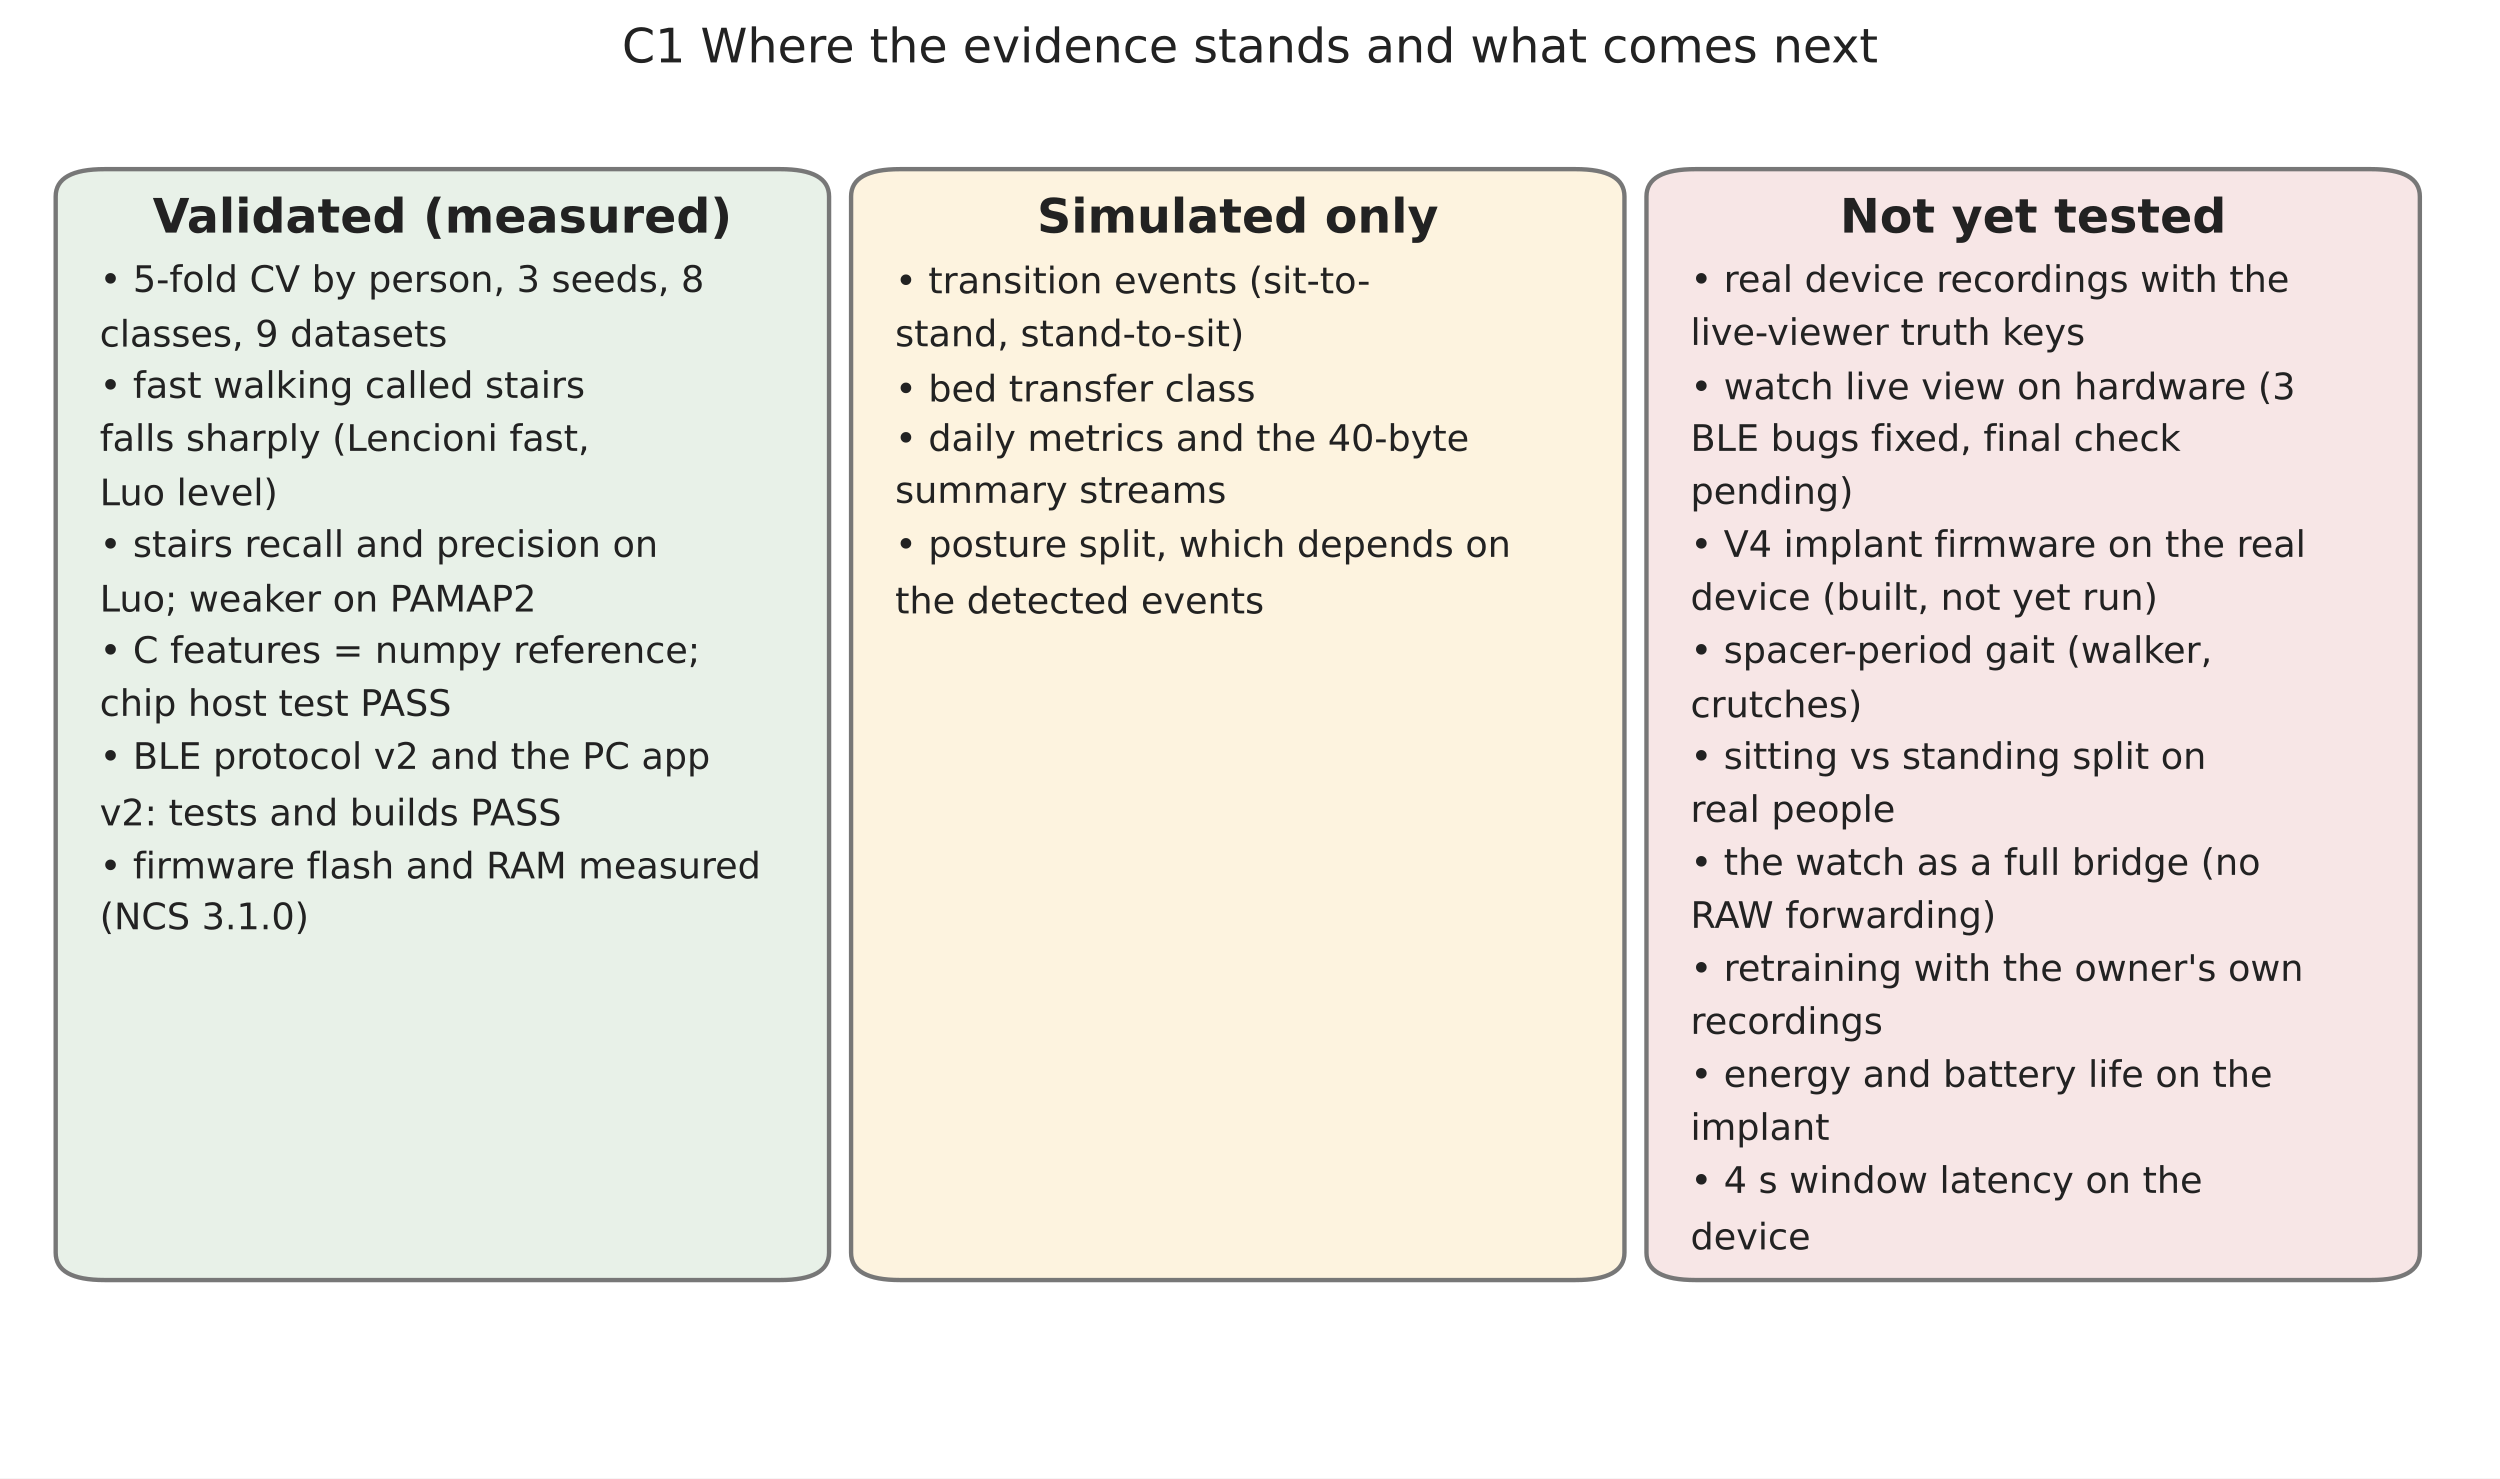
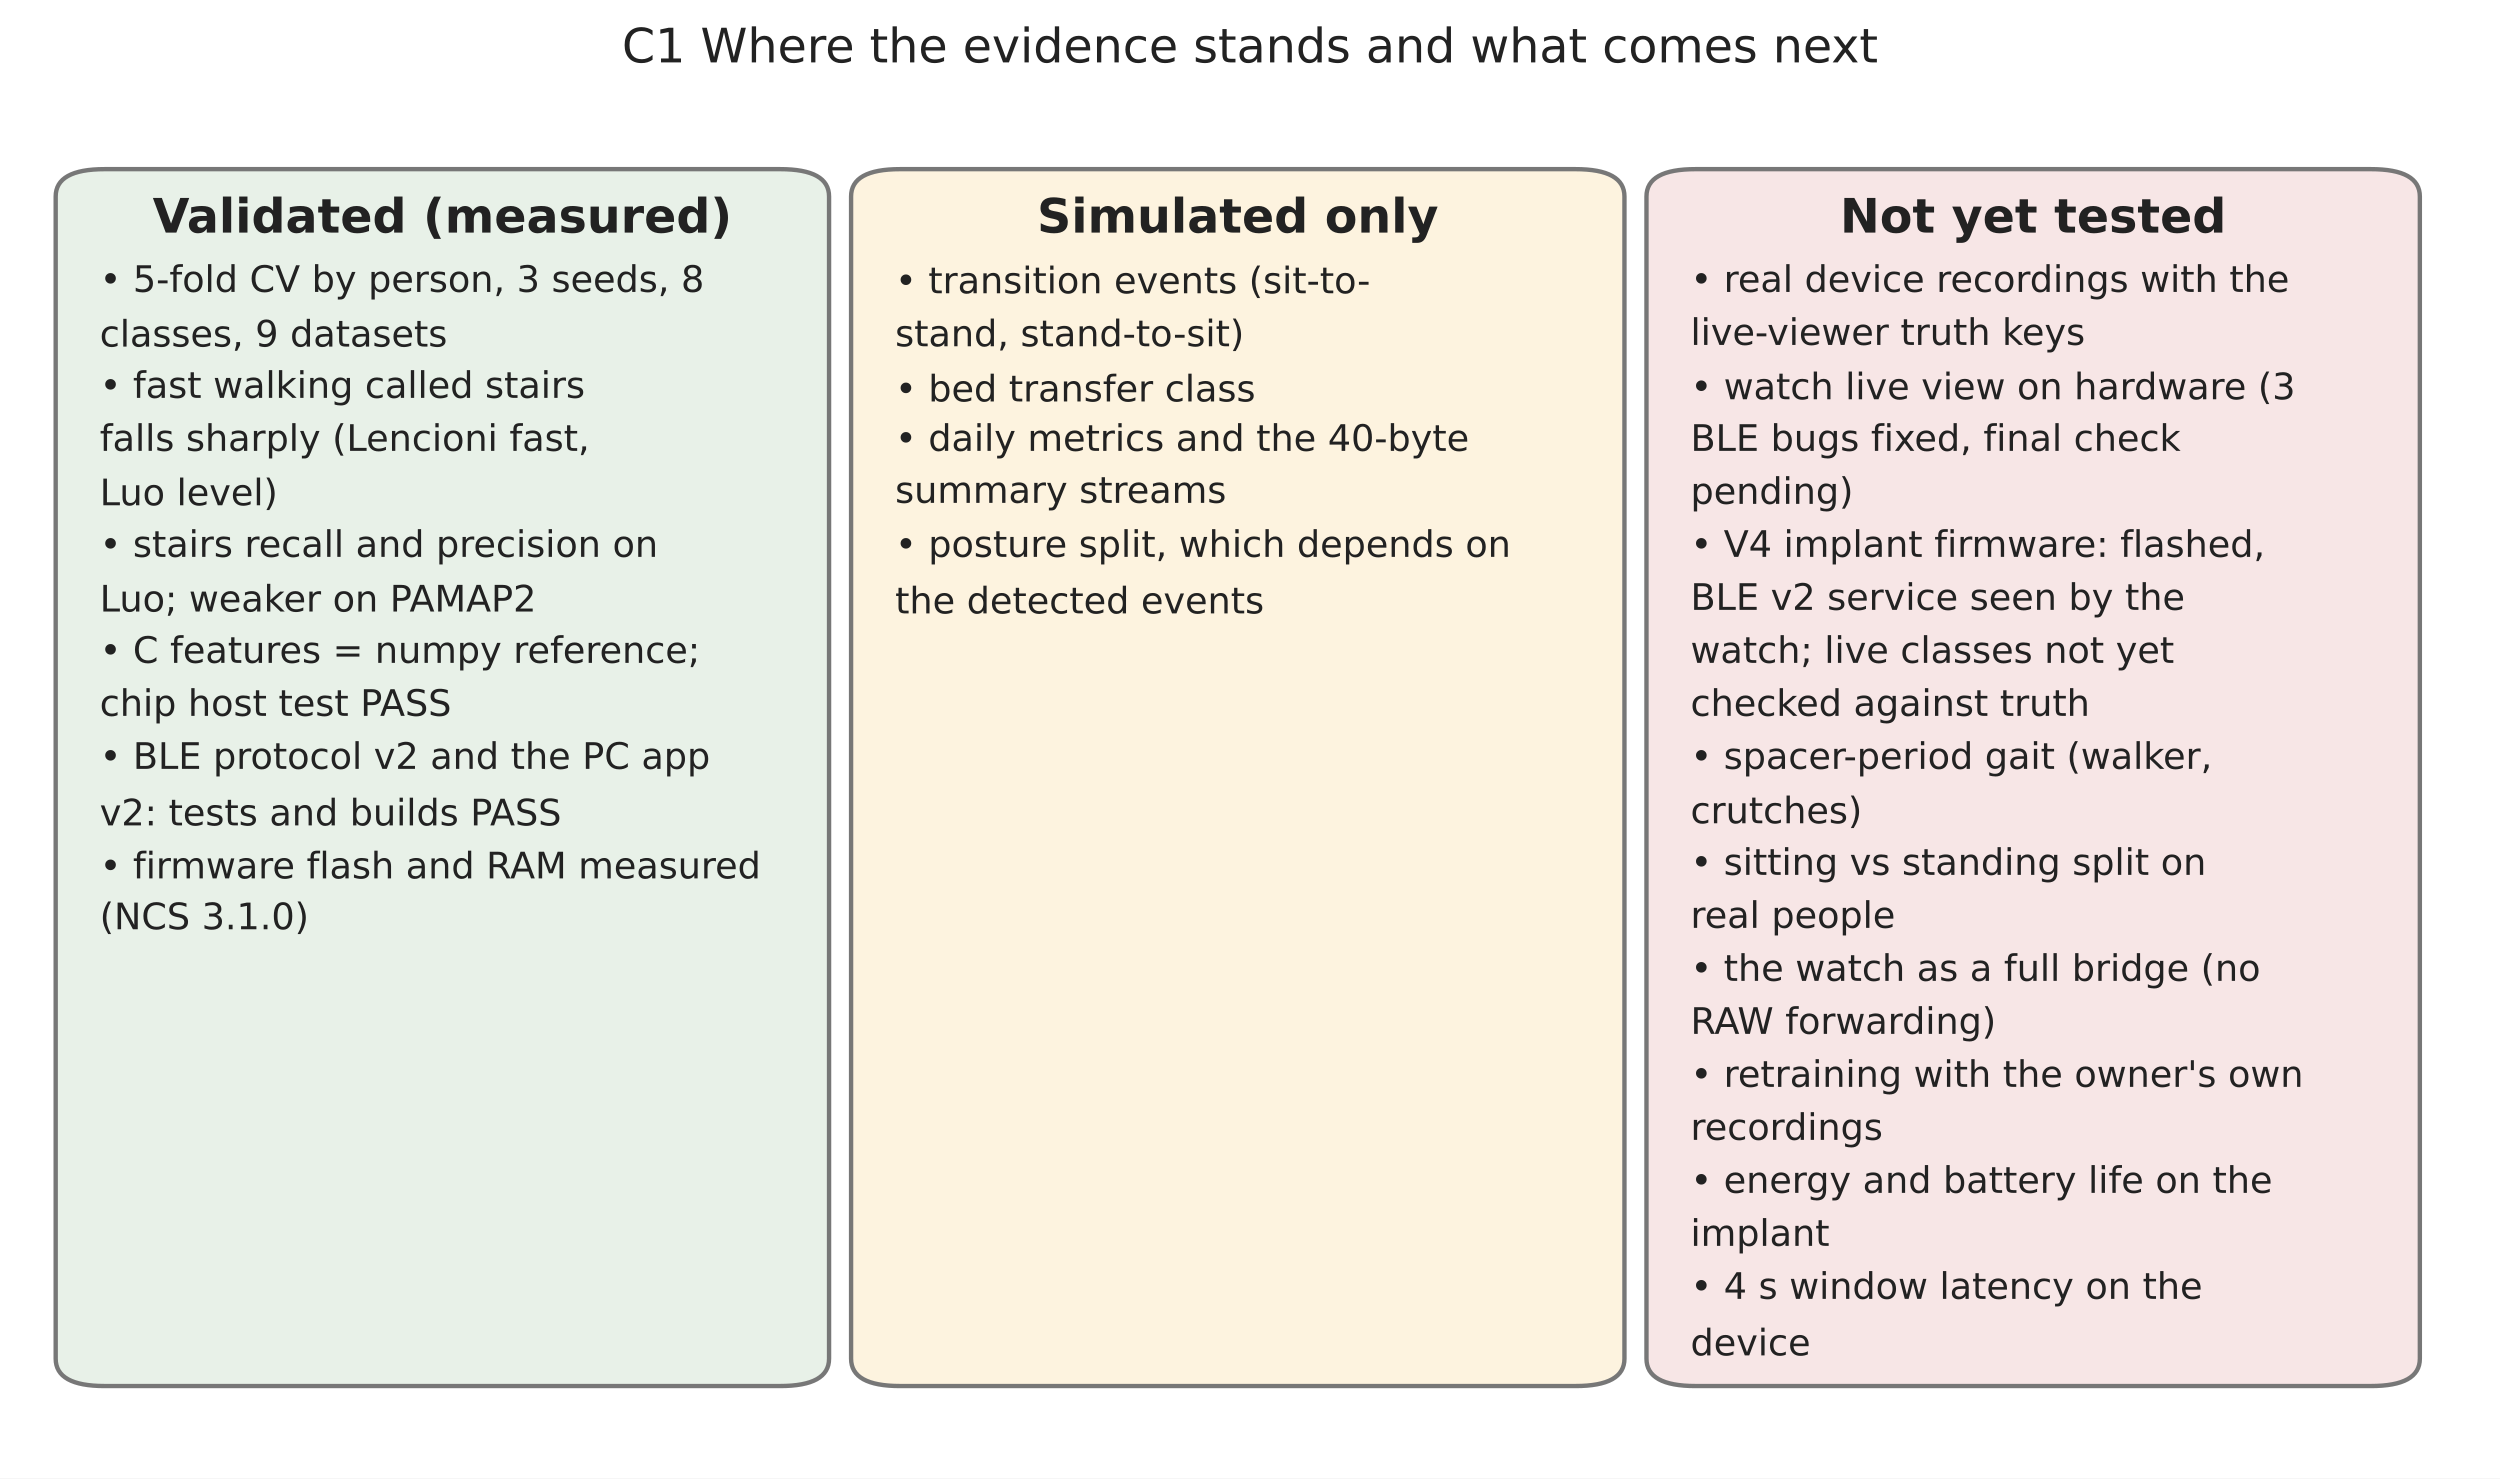
<svg xmlns="http://www.w3.org/2000/svg" width="684pt" height="404.498pt" viewBox="0 0 684 404.498" version="1.1">
  <defs>
    <style type="text/css">*{stroke-linejoin: round; stroke-linecap: butt}</style>
  </defs>
  <g id="figure_1">
    <g id="patch_1">
      <path d="M 0 404.498  L 684 404.498  L 684 0  L 0 0  z " style="fill: #ffffff" />
    </g>
    <g id="axes_1">
      <g id="patch_2">
-         <path d="M 28.627 350.22  L 213.437 350.22  Q 226.829 350.22 226.829 342.736  L 226.829 53.764  Q 226.829 46.28 213.437 46.28  L 28.627 46.28  Q 15.235 46.28 15.235 53.764  L 15.235 342.736  Q 15.235 350.22 28.627 350.22  z " clip-path="url(#p11945c7bc3)" style="fill: #e8f1e8; stroke: #777777; stroke-width: 1.2; stroke-linejoin: miter" />
+         <path d="M 28.627 379.22  L 213.437 379.22  Q 226.829 379.22 226.829 371.736  L 226.829 53.764  Q 226.829 46.28 213.437 46.28  L 28.627 46.28  Q 15.235 46.28 15.235 53.764  L 15.235 371.736  Q 15.235 379.22 28.627 379.22  z " clip-path="url(#pc975910997)" style="fill: #e8f1e8; stroke: #777777; stroke-width: 1.2; stroke-linejoin: miter" />
      </g>
      <g id="patch_3">
-         <path d="M 246.247 350.22  L 431.057 350.22  Q 444.449 350.22 444.449 342.736  L 444.449 53.764  Q 444.449 46.28 431.057 46.28  L 246.247 46.28  Q 232.855 46.28 232.855 53.764  L 232.855 342.736  Q 232.855 350.22 246.247 350.22  z " clip-path="url(#p11945c7bc3)" style="fill: #fdf3df; stroke: #777777; stroke-width: 1.2; stroke-linejoin: miter" />
+         <path d="M 246.247 379.22  L 431.057 379.22  Q 444.449 379.22 444.449 371.736  L 444.449 53.764  Q 444.449 46.28 431.057 46.28  L 246.247 46.28  Q 232.855 46.28 232.855 53.764  L 232.855 371.736  Q 232.855 379.22 246.247 379.22  z " clip-path="url(#pc975910997)" style="fill: #fdf3df; stroke: #777777; stroke-width: 1.2; stroke-linejoin: miter" />
      </g>
      <g id="patch_4">
-         <path d="M 463.867 350.22  L 648.677 350.22  Q 662.069 350.22 662.069 342.736  L 662.069 53.764  Q 662.069 46.28 648.677 46.28  L 463.867 46.28  Q 450.475 46.28 450.475 53.764  L 450.475 342.736  Q 450.475 350.22 463.867 350.22  z " clip-path="url(#p11945c7bc3)" style="fill: #f7e6e6; stroke: #777777; stroke-width: 1.2; stroke-linejoin: miter" />
+         <path d="M 463.867 379.22  L 648.677 379.22  Q 662.069 379.22 662.069 371.736  L 662.069 53.764  Q 662.069 46.28 648.677 46.28  L 463.867 46.28  Q 450.475 46.28 450.475 53.764  L 450.475 371.736  Q 450.475 379.22 463.867 379.22  z " clip-path="url(#pc975910997)" style="fill: #f7e6e6; stroke: #777777; stroke-width: 1.2; stroke-linejoin: miter" />
      </g>
      <g id="text_1">
        <text style="font-weight: 700; font-size: 13px; font-family: 'DejaVu Sans', 'Bitstream Vera Sans', 'Computer Modern Sans Serif', 'Lucida Grande', 'Verdana', 'Geneva', 'Lucid', 'Arial', 'Helvetica', 'Avant Garde', sans-serif; text-anchor: middle; fill: #222222" x="121.032" y="63.642" transform="rotate(-0 121.032 63.64198)">Validated (measured)</text>
      </g>
      <g id="text_2">
        <text style="font-size: 10px; font-family: 'DejaVu Sans', 'Bitstream Vera Sans', 'Computer Modern Sans Serif', 'Lucida Grande', 'Verdana', 'Geneva', 'Lucid', 'Arial', 'Helvetica', 'Avant Garde', sans-serif; fill: #222222" transform="translate(27.288 79.86484)">•  5-fold CV by person, 3 seeds, 8</text>
        <text style="font-size: 10px; font-family: 'DejaVu Sans', 'Bitstream Vera Sans', 'Computer Modern Sans Serif', 'Lucida Grande', 'Verdana', 'Geneva', 'Lucid', 'Arial', 'Helvetica', 'Avant Garde', sans-serif; fill: #222222" transform="translate(27.288 94.82344)">   classes, 9 datasets</text>
        <text style="font-size: 10px; font-family: 'DejaVu Sans', 'Bitstream Vera Sans', 'Computer Modern Sans Serif', 'Lucida Grande', 'Verdana', 'Geneva', 'Lucid', 'Arial', 'Helvetica', 'Avant Garde', sans-serif; fill: #222222" transform="translate(27.288 108.8648)">•  fast walking called stairs</text>
        <text style="font-size: 10px; font-family: 'DejaVu Sans', 'Bitstream Vera Sans', 'Computer Modern Sans Serif', 'Lucida Grande', 'Verdana', 'Geneva', 'Lucid', 'Arial', 'Helvetica', 'Avant Garde', sans-serif; fill: #222222" transform="translate(27.288 123.3648)">   falls sharply (Lencioni fast,</text>
        <text style="font-size: 10px; font-family: 'DejaVu Sans', 'Bitstream Vera Sans', 'Computer Modern Sans Serif', 'Lucida Grande', 'Verdana', 'Geneva', 'Lucid', 'Arial', 'Helvetica', 'Avant Garde', sans-serif; fill: #222222" transform="translate(27.288 138.2453)">   Luo level)</text>
        <text style="font-size: 10px; font-family: 'DejaVu Sans', 'Bitstream Vera Sans', 'Computer Modern Sans Serif', 'Lucida Grande', 'Verdana', 'Geneva', 'Lucid', 'Arial', 'Helvetica', 'Avant Garde', sans-serif; fill: #222222" transform="translate(27.288 152.3648)">•  stairs recall and precision on</text>
        <text style="font-size: 10px; font-family: 'DejaVu Sans', 'Bitstream Vera Sans', 'Computer Modern Sans Serif', 'Lucida Grande', 'Verdana', 'Geneva', 'Lucid', 'Arial', 'Helvetica', 'Avant Garde', sans-serif; fill: #222222" transform="translate(27.288 167.3234)">   Luo; weaker on PAMAP2</text>
        <text style="font-size: 10px; font-family: 'DejaVu Sans', 'Bitstream Vera Sans', 'Computer Modern Sans Serif', 'Lucida Grande', 'Verdana', 'Geneva', 'Lucid', 'Arial', 'Helvetica', 'Avant Garde', sans-serif; fill: #222222" transform="translate(27.288 181.3648)">•  C features = numpy reference;</text>
        <text style="font-size: 10px; font-family: 'DejaVu Sans', 'Bitstream Vera Sans', 'Computer Modern Sans Serif', 'Lucida Grande', 'Verdana', 'Geneva', 'Lucid', 'Arial', 'Helvetica', 'Avant Garde', sans-serif; fill: #222222" transform="translate(27.288 195.8648)">   chip host test PASS</text>
        <text style="font-size: 10px; font-family: 'DejaVu Sans', 'Bitstream Vera Sans', 'Computer Modern Sans Serif', 'Lucida Grande', 'Verdana', 'Geneva', 'Lucid', 'Arial', 'Helvetica', 'Avant Garde', sans-serif; fill: #222222" transform="translate(27.288 210.3648)">•  BLE protocol v2 and the PC app</text>
        <text style="font-size: 10px; font-family: 'DejaVu Sans', 'Bitstream Vera Sans', 'Computer Modern Sans Serif', 'Lucida Grande', 'Verdana', 'Geneva', 'Lucid', 'Arial', 'Helvetica', 'Avant Garde', sans-serif; fill: #222222" transform="translate(27.288 225.8336)">   v2: tests and builds PASS</text>
        <text style="font-size: 10px; font-family: 'DejaVu Sans', 'Bitstream Vera Sans', 'Computer Modern Sans Serif', 'Lucida Grande', 'Verdana', 'Geneva', 'Lucid', 'Arial', 'Helvetica', 'Avant Garde', sans-serif; fill: #222222" transform="translate(27.288 240.3336)">•  firmware flash and RAM measured</text>
        <text style="font-size: 10px; font-family: 'DejaVu Sans', 'Bitstream Vera Sans', 'Computer Modern Sans Serif', 'Lucida Grande', 'Verdana', 'Geneva', 'Lucid', 'Arial', 'Helvetica', 'Avant Garde', sans-serif; fill: #222222" transform="translate(27.288 254.2398)">   (NCS 3.1.0)</text>
      </g>
      <g id="text_3">
        <text style="font-weight: 700; font-size: 13px; font-family: 'DejaVu Sans', 'Bitstream Vera Sans', 'Computer Modern Sans Serif', 'Lucida Grande', 'Verdana', 'Geneva', 'Lucid', 'Arial', 'Helvetica', 'Avant Garde', sans-serif; text-anchor: middle; fill: #222222" x="338.652" y="63.642" transform="rotate(-0 338.652 63.64198)">Simulated only</text>
      </g>
      <g id="text_4">
        <text style="font-size: 10px; font-family: 'DejaVu Sans', 'Bitstream Vera Sans', 'Computer Modern Sans Serif', 'Lucida Grande', 'Verdana', 'Geneva', 'Lucid', 'Arial', 'Helvetica', 'Avant Garde', sans-serif; fill: #222222" transform="translate(244.908 80.24531)">•  transition events (sit-to-</text>
        <text style="font-size: 10px; font-family: 'DejaVu Sans', 'Bitstream Vera Sans', 'Computer Modern Sans Serif', 'Lucida Grande', 'Verdana', 'Geneva', 'Lucid', 'Arial', 'Helvetica', 'Avant Garde', sans-serif; fill: #222222" transform="translate(244.908 94.74531)">   stand, stand-to-sit)</text>
        <text style="font-size: 10px; font-family: 'DejaVu Sans', 'Bitstream Vera Sans', 'Computer Modern Sans Serif', 'Lucida Grande', 'Verdana', 'Geneva', 'Lucid', 'Arial', 'Helvetica', 'Avant Garde', sans-serif; fill: #222222" transform="translate(244.908 109.8336)">•  bed transfer class</text>
        <text style="font-size: 10px; font-family: 'DejaVu Sans', 'Bitstream Vera Sans', 'Computer Modern Sans Serif', 'Lucida Grande', 'Verdana', 'Geneva', 'Lucid', 'Arial', 'Helvetica', 'Avant Garde', sans-serif; fill: #222222" transform="translate(244.908 123.3648)">•  daily metrics and the 40-byte</text>
        <text style="font-size: 10px; font-family: 'DejaVu Sans', 'Bitstream Vera Sans', 'Computer Modern Sans Serif', 'Lucida Grande', 'Verdana', 'Geneva', 'Lucid', 'Arial', 'Helvetica', 'Avant Garde', sans-serif; fill: #222222" transform="translate(244.908 137.5766)">   summary streams</text>
        <text style="font-size: 10px; font-family: 'DejaVu Sans', 'Bitstream Vera Sans', 'Computer Modern Sans Serif', 'Lucida Grande', 'Verdana', 'Geneva', 'Lucid', 'Arial', 'Helvetica', 'Avant Garde', sans-serif; fill: #222222" transform="translate(244.908 152.3648)">•  posture split, which depends on</text>
        <text style="font-size: 10px; font-family: 'DejaVu Sans', 'Bitstream Vera Sans', 'Computer Modern Sans Serif', 'Lucida Grande', 'Verdana', 'Geneva', 'Lucid', 'Arial', 'Helvetica', 'Avant Garde', sans-serif; fill: #222222" transform="translate(244.908 167.8336)">   the detected events</text>
      </g>
      <g id="text_5">
        <text style="font-weight: 700; font-size: 13px; font-family: 'DejaVu Sans', 'Bitstream Vera Sans', 'Computer Modern Sans Serif', 'Lucida Grande', 'Verdana', 'Geneva', 'Lucid', 'Arial', 'Helvetica', 'Avant Garde', sans-serif; text-anchor: middle; fill: #222222" x="556.272" y="63.642" transform="rotate(-0 556.272 63.64198)">Not yet tested</text>
      </g>
      <g id="text_6">
        <text style="font-size: 10px; font-family: 'DejaVu Sans', 'Bitstream Vera Sans', 'Computer Modern Sans Serif', 'Lucida Grande', 'Verdana', 'Geneva', 'Lucid', 'Arial', 'Helvetica', 'Avant Garde', sans-serif; fill: #222222" transform="translate(462.528 79.86484)">•  real device recordings with the</text>
        <text style="font-size: 10px; font-family: 'DejaVu Sans', 'Bitstream Vera Sans', 'Computer Modern Sans Serif', 'Lucida Grande', 'Verdana', 'Geneva', 'Lucid', 'Arial', 'Helvetica', 'Avant Garde', sans-serif; fill: #222222" transform="translate(462.528 94.36484)">   live-viewer truth keys</text>
        <text style="font-size: 10px; font-family: 'DejaVu Sans', 'Bitstream Vera Sans', 'Computer Modern Sans Serif', 'Lucida Grande', 'Verdana', 'Geneva', 'Lucid', 'Arial', 'Helvetica', 'Avant Garde', sans-serif; fill: #222222" transform="translate(462.528 109.2453)">•  watch live view on hardware (3</text>
        <text style="font-size: 10px; font-family: 'DejaVu Sans', 'Bitstream Vera Sans', 'Computer Modern Sans Serif', 'Lucida Grande', 'Verdana', 'Geneva', 'Lucid', 'Arial', 'Helvetica', 'Avant Garde', sans-serif; fill: #222222" transform="translate(462.528 123.3648)">   BLE bugs fixed, final check</text>
        <text style="font-size: 10px; font-family: 'DejaVu Sans', 'Bitstream Vera Sans', 'Computer Modern Sans Serif', 'Lucida Grande', 'Verdana', 'Geneva', 'Lucid', 'Arial', 'Helvetica', 'Avant Garde', sans-serif; fill: #222222" transform="translate(462.528 137.8648)">   pending)</text>
-         <text style="font-size: 10px; font-family: 'DejaVu Sans', 'Bitstream Vera Sans', 'Computer Modern Sans Serif', 'Lucida Grande', 'Verdana', 'Geneva', 'Lucid', 'Arial', 'Helvetica', 'Avant Garde', sans-serif; fill: #222222" transform="translate(462.528 152.3648)">•  V4 implant firmware on the real</text>
-         <text style="font-size: 10px; font-family: 'DejaVu Sans', 'Bitstream Vera Sans', 'Computer Modern Sans Serif', 'Lucida Grande', 'Verdana', 'Geneva', 'Lucid', 'Arial', 'Helvetica', 'Avant Garde', sans-serif; fill: #222222" transform="translate(462.528 166.8648)">   device (built, not yet run)</text>
-         <text style="font-size: 10px; font-family: 'DejaVu Sans', 'Bitstream Vera Sans', 'Computer Modern Sans Serif', 'Lucida Grande', 'Verdana', 'Geneva', 'Lucid', 'Arial', 'Helvetica', 'Avant Garde', sans-serif; fill: #222222" transform="translate(462.528 181.3648)">•  spacer-period gait (walker,</text>
-         <text style="font-size: 10px; font-family: 'DejaVu Sans', 'Bitstream Vera Sans', 'Computer Modern Sans Serif', 'Lucida Grande', 'Verdana', 'Geneva', 'Lucid', 'Arial', 'Helvetica', 'Avant Garde', sans-serif; fill: #222222" transform="translate(462.528 196.2453)">   crutches)</text>
-         <text style="font-size: 10px; font-family: 'DejaVu Sans', 'Bitstream Vera Sans', 'Computer Modern Sans Serif', 'Lucida Grande', 'Verdana', 'Geneva', 'Lucid', 'Arial', 'Helvetica', 'Avant Garde', sans-serif; fill: #222222" transform="translate(462.528 210.3648)">•  sitting vs standing split on</text>
-         <text style="font-size: 10px; font-family: 'DejaVu Sans', 'Bitstream Vera Sans', 'Computer Modern Sans Serif', 'Lucida Grande', 'Verdana', 'Geneva', 'Lucid', 'Arial', 'Helvetica', 'Avant Garde', sans-serif; fill: #222222" transform="translate(462.528 224.8648)">   real people</text>
-         <text style="font-size: 10px; font-family: 'DejaVu Sans', 'Bitstream Vera Sans', 'Computer Modern Sans Serif', 'Lucida Grande', 'Verdana', 'Geneva', 'Lucid', 'Arial', 'Helvetica', 'Avant Garde', sans-serif; fill: #222222" transform="translate(462.528 239.3648)">•  the watch as a full bridge (no</text>
-         <text style="font-size: 10px; font-family: 'DejaVu Sans', 'Bitstream Vera Sans', 'Computer Modern Sans Serif', 'Lucida Grande', 'Verdana', 'Geneva', 'Lucid', 'Arial', 'Helvetica', 'Avant Garde', sans-serif; fill: #222222" transform="translate(462.528 253.8648)">   RAW forwarding)</text>
-         <text style="font-size: 10px; font-family: 'DejaVu Sans', 'Bitstream Vera Sans', 'Computer Modern Sans Serif', 'Lucida Grande', 'Verdana', 'Geneva', 'Lucid', 'Arial', 'Helvetica', 'Avant Garde', sans-serif; fill: #222222" transform="translate(462.528 268.3648)">•  retraining with the owner's own</text>
-         <text style="font-size: 10px; font-family: 'DejaVu Sans', 'Bitstream Vera Sans', 'Computer Modern Sans Serif', 'Lucida Grande', 'Verdana', 'Geneva', 'Lucid', 'Arial', 'Helvetica', 'Avant Garde', sans-serif; fill: #222222" transform="translate(462.528 282.8648)">   recordings</text>
-         <text style="font-size: 10px; font-family: 'DejaVu Sans', 'Bitstream Vera Sans', 'Computer Modern Sans Serif', 'Lucida Grande', 'Verdana', 'Geneva', 'Lucid', 'Arial', 'Helvetica', 'Avant Garde', sans-serif; fill: #222222" transform="translate(462.528 297.3648)">•  energy and battery life on the</text>
-         <text style="font-size: 10px; font-family: 'DejaVu Sans', 'Bitstream Vera Sans', 'Computer Modern Sans Serif', 'Lucida Grande', 'Verdana', 'Geneva', 'Lucid', 'Arial', 'Helvetica', 'Avant Garde', sans-serif; fill: #222222" transform="translate(462.528 311.8648)">   implant</text>
-         <text style="font-size: 10px; font-family: 'DejaVu Sans', 'Bitstream Vera Sans', 'Computer Modern Sans Serif', 'Lucida Grande', 'Verdana', 'Geneva', 'Lucid', 'Arial', 'Helvetica', 'Avant Garde', sans-serif; fill: #222222" transform="translate(462.528 326.3648)">•  4 s window latency on the</text>
-         <text style="font-size: 10px; font-family: 'DejaVu Sans', 'Bitstream Vera Sans', 'Computer Modern Sans Serif', 'Lucida Grande', 'Verdana', 'Geneva', 'Lucid', 'Arial', 'Helvetica', 'Avant Garde', sans-serif; fill: #222222" transform="translate(462.528 341.8336)">   device</text>
+         <text style="font-size: 10px; font-family: 'DejaVu Sans', 'Bitstream Vera Sans', 'Computer Modern Sans Serif', 'Lucida Grande', 'Verdana', 'Geneva', 'Lucid', 'Arial', 'Helvetica', 'Avant Garde', sans-serif; fill: #222222" transform="translate(462.528 152.3648)">•  V4 implant firmware: flashed,</text>
+         <text style="font-size: 10px; font-family: 'DejaVu Sans', 'Bitstream Vera Sans', 'Computer Modern Sans Serif', 'Lucida Grande', 'Verdana', 'Geneva', 'Lucid', 'Arial', 'Helvetica', 'Avant Garde', sans-serif; fill: #222222" transform="translate(462.528 166.8648)">   BLE v2 service seen by the</text>
+         <text style="font-size: 10px; font-family: 'DejaVu Sans', 'Bitstream Vera Sans', 'Computer Modern Sans Serif', 'Lucida Grande', 'Verdana', 'Geneva', 'Lucid', 'Arial', 'Helvetica', 'Avant Garde', sans-serif; fill: #222222" transform="translate(462.528 181.3648)">   watch; live classes not yet</text>
+         <text style="font-size: 10px; font-family: 'DejaVu Sans', 'Bitstream Vera Sans', 'Computer Modern Sans Serif', 'Lucida Grande', 'Verdana', 'Geneva', 'Lucid', 'Arial', 'Helvetica', 'Avant Garde', sans-serif; fill: #222222" transform="translate(462.528 195.8648)">   checked against truth</text>
+         <text style="font-size: 10px; font-family: 'DejaVu Sans', 'Bitstream Vera Sans', 'Computer Modern Sans Serif', 'Lucida Grande', 'Verdana', 'Geneva', 'Lucid', 'Arial', 'Helvetica', 'Avant Garde', sans-serif; fill: #222222" transform="translate(462.528 210.3648)">•  spacer-period gait (walker,</text>
+         <text style="font-size: 10px; font-family: 'DejaVu Sans', 'Bitstream Vera Sans', 'Computer Modern Sans Serif', 'Lucida Grande', 'Verdana', 'Geneva', 'Lucid', 'Arial', 'Helvetica', 'Avant Garde', sans-serif; fill: #222222" transform="translate(462.528 225.2453)">   crutches)</text>
+         <text style="font-size: 10px; font-family: 'DejaVu Sans', 'Bitstream Vera Sans', 'Computer Modern Sans Serif', 'Lucida Grande', 'Verdana', 'Geneva', 'Lucid', 'Arial', 'Helvetica', 'Avant Garde', sans-serif; fill: #222222" transform="translate(462.528 239.3648)">•  sitting vs standing split on</text>
+         <text style="font-size: 10px; font-family: 'DejaVu Sans', 'Bitstream Vera Sans', 'Computer Modern Sans Serif', 'Lucida Grande', 'Verdana', 'Geneva', 'Lucid', 'Arial', 'Helvetica', 'Avant Garde', sans-serif; fill: #222222" transform="translate(462.528 253.8648)">   real people</text>
+         <text style="font-size: 10px; font-family: 'DejaVu Sans', 'Bitstream Vera Sans', 'Computer Modern Sans Serif', 'Lucida Grande', 'Verdana', 'Geneva', 'Lucid', 'Arial', 'Helvetica', 'Avant Garde', sans-serif; fill: #222222" transform="translate(462.528 268.3648)">•  the watch as a full bridge (no</text>
+         <text style="font-size: 10px; font-family: 'DejaVu Sans', 'Bitstream Vera Sans', 'Computer Modern Sans Serif', 'Lucida Grande', 'Verdana', 'Geneva', 'Lucid', 'Arial', 'Helvetica', 'Avant Garde', sans-serif; fill: #222222" transform="translate(462.528 282.8648)">   RAW forwarding)</text>
+         <text style="font-size: 10px; font-family: 'DejaVu Sans', 'Bitstream Vera Sans', 'Computer Modern Sans Serif', 'Lucida Grande', 'Verdana', 'Geneva', 'Lucid', 'Arial', 'Helvetica', 'Avant Garde', sans-serif; fill: #222222" transform="translate(462.528 297.3648)">•  retraining with the owner's own</text>
+         <text style="font-size: 10px; font-family: 'DejaVu Sans', 'Bitstream Vera Sans', 'Computer Modern Sans Serif', 'Lucida Grande', 'Verdana', 'Geneva', 'Lucid', 'Arial', 'Helvetica', 'Avant Garde', sans-serif; fill: #222222" transform="translate(462.528 311.8648)">   recordings</text>
+         <text style="font-size: 10px; font-family: 'DejaVu Sans', 'Bitstream Vera Sans', 'Computer Modern Sans Serif', 'Lucida Grande', 'Verdana', 'Geneva', 'Lucid', 'Arial', 'Helvetica', 'Avant Garde', sans-serif; fill: #222222" transform="translate(462.528 326.3648)">•  energy and battery life on the</text>
+         <text style="font-size: 10px; font-family: 'DejaVu Sans', 'Bitstream Vera Sans', 'Computer Modern Sans Serif', 'Lucida Grande', 'Verdana', 'Geneva', 'Lucid', 'Arial', 'Helvetica', 'Avant Garde', sans-serif; fill: #222222" transform="translate(462.528 340.8648)">   implant</text>
+         <text style="font-size: 10px; font-family: 'DejaVu Sans', 'Bitstream Vera Sans', 'Computer Modern Sans Serif', 'Lucida Grande', 'Verdana', 'Geneva', 'Lucid', 'Arial', 'Helvetica', 'Avant Garde', sans-serif; fill: #222222" transform="translate(462.528 355.3648)">•  4 s window latency on the</text>
+         <text style="font-size: 10px; font-family: 'DejaVu Sans', 'Bitstream Vera Sans', 'Computer Modern Sans Serif', 'Lucida Grande', 'Verdana', 'Geneva', 'Lucid', 'Arial', 'Helvetica', 'Avant Garde', sans-serif; fill: #222222" transform="translate(462.528 370.8336)">   device</text>
      </g>
      <g id="text_7">
        <text style="font-size: 13px; font-family: 'DejaVu Sans', 'Bitstream Vera Sans', 'Computer Modern Sans Serif', 'Lucida Grande', 'Verdana', 'Geneva', 'Lucid', 'Arial', 'Helvetica', 'Avant Garde', sans-serif; text-anchor: middle; fill: #222222" x="342" y="17.078" transform="rotate(-0 342 17.07797)">C1  Where the evidence stands and what comes next</text>
      </g>
    </g>
  </g>
  <defs>
-     <clipPath id="p11945c7bc3">
+     <clipPath id="pc975910997">
      <rect x="7.2" y="23.078" width="669.6" height="374.22" />
    </clipPath>
  </defs>
</svg>
